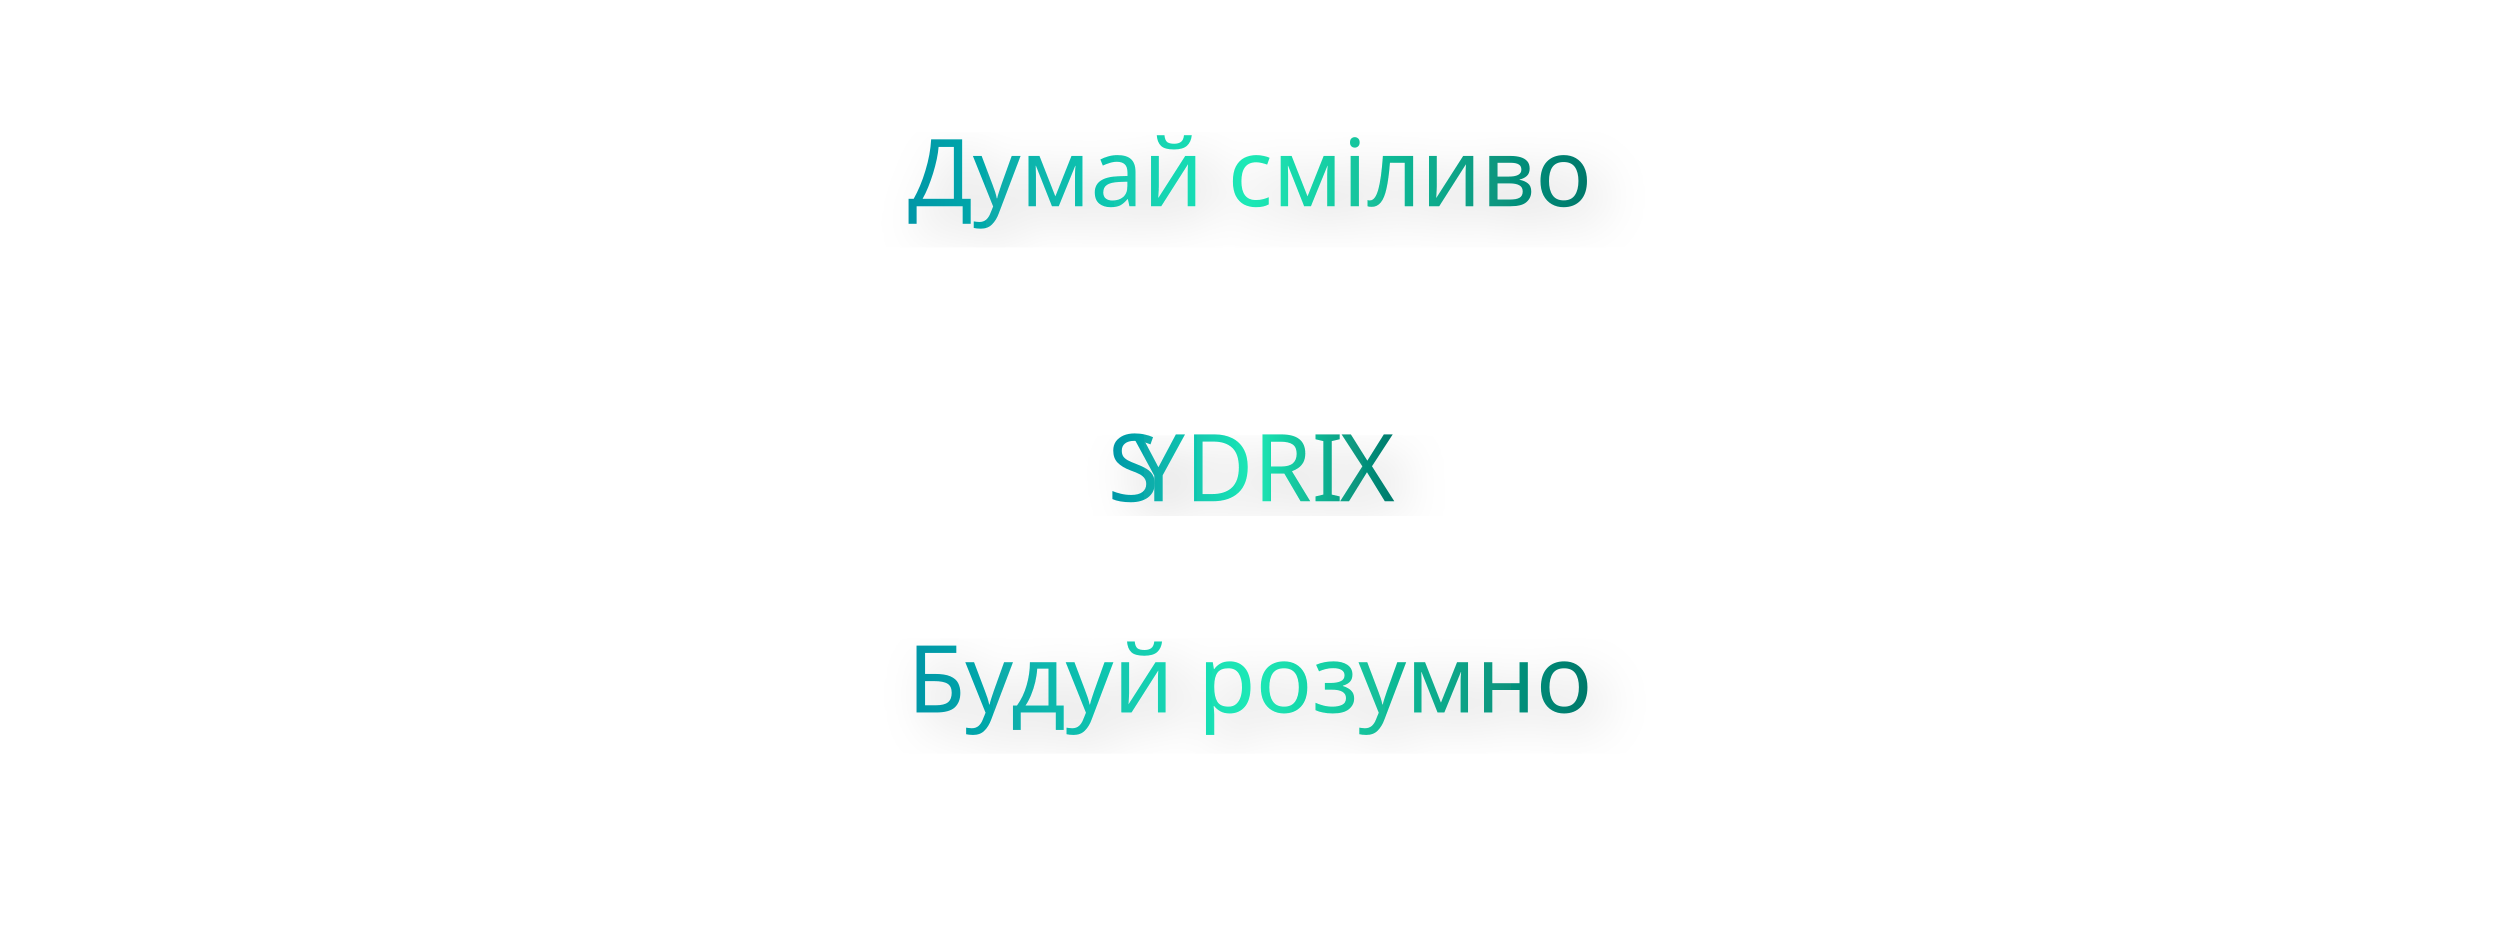
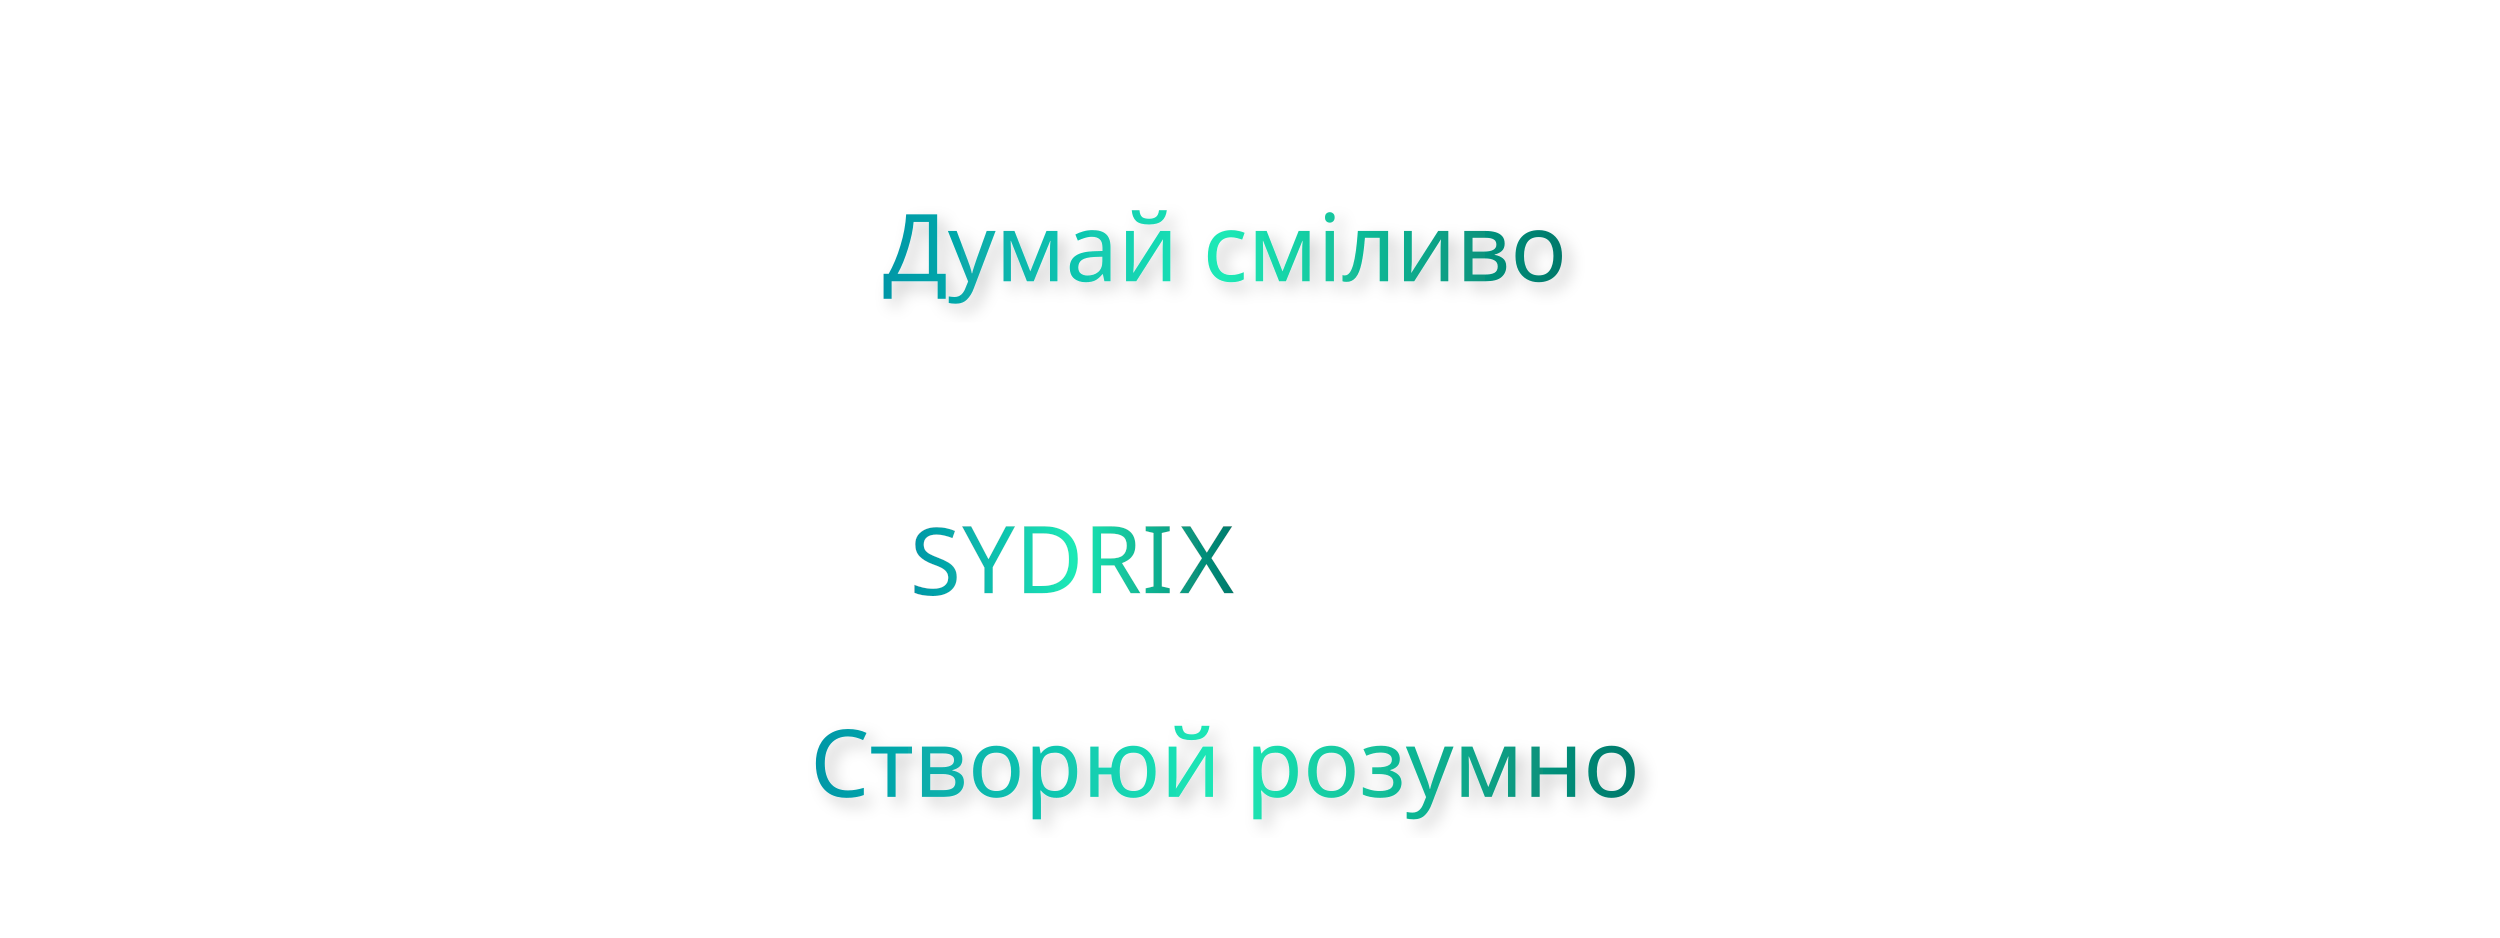
- <svg xmlns="http://www.w3.org/2000/svg" width="100%" height="auto" viewBox="0 0 320 120" preserveAspectRatio="xMidYMid meet">
+ <svg xmlns="http://www.w3.org/2000/svg" viewBox="0 0 320 120">
  <defs>
+     <filter id="embossShadow" width="200%" height="200%" x="-50%" y="-50%">
+       <feDropShadow dx="2" dy="2" flood-color="rgba(0,0,0,0.3)" stdDeviation="2" />
+       <feGaussianBlur in="SourceAlpha" result="blur" stdDeviation="1" />
+       <feSpecularLighting in="blur" lighting-color="#fff" result="specOut" specularConstant=".6" specularExponent="12" surfaceScale="4">
+         <fePointLight x="-80" y="-80" z="200" />
+       </feSpecularLighting>
+       <feComposite in="specOut" in2="SourceAlpha" operator="in" result="lit" />
+       <feMerge>
+         <feMergeNode in="ds" />
+         <feMergeNode in="lit" />
+         <feMergeNode in="SourceGraphic" />
+       </feMerge>
+     </filter>
+     <filter id="textShadow" width="140%" height="140%" x="-20%" y="-20%">
+       <feDropShadow dx="1" dy="1" flood-color="rgba(0,0,0,0.2)" stdDeviation="1" />
+     </filter>
    <linearGradient id="grad" x1="0%" x2="100%" y1="0%" y2="0%">
      <stop offset="0%" stop-color="#0097a7">
        <animate attributeName="stop-color" dur="8s" repeatCount="indefinite" values="#0097a7;#00bcd4;#1de9b6;#00897b;#00796b;#0097a7" />
      </stop>
      <stop offset="50%" stop-color="#1de9b6">
        <animate attributeName="stop-color" dur="8s" repeatCount="indefinite" values="#1de9b6;#00897b;#00796b;#0097a7;#00bcd4;#1de9b6" />
      </stop>
      <stop offset="100%" stop-color="#00796b">
        <animate attributeName="stop-color" dur="8s" repeatCount="indefinite" values="#00796b;#0097a7;#00bcd4;#1de9b6;#00897b;#00796b" />
      </stop>
    </linearGradient>
-     <filter id="soft-shadow" x="-20%" y="-20%" width="140%" height="140%">
-       <feDropShadow dx="2" dy="2" stdDeviation="3" flood-color="rgba(0,0,0,0.2)" />
-     </filter>
  </defs>
-   <style>
-     text {
-       font-family: Verdana, sans-serif;
-       fill: url(#grad);
-       filter: url(#soft-shadow);
-     }
-     .tagline {
-       font-size: 1.1rem;           /* ≈24px при базовому 20px */
-     }
-     .brand {
-       font-size: 3.8rem;           /* ≈74px */
-       dominant-baseline: middle;
-     }
-     .brand tspan:first-child,
-     .brand tspan:last-child {
-       font-size: 7rem;           /* ≈82px для S і X */
-     }
-   </style>
-   <text class="tagline" x="50%" y="22%" text-anchor="middle">
-     Думай сміливо
+   <style>text{font-family:Verdana,sans-serif;fill:url(#grad);text-anchor:middle}.tagline{font-size:1.1rem;filter:url(#textShadow)}.brand{font-size:3rem;filter:url(#embossShadow);dominant-baseline:middle}.brand tspan:first-child,.brand tspan:last-child{font-size:7rem}.mid{font-size:4rem;fill-opacity:1}</style>
+   <text x="49%" y="30%" class="tagline">Думай сміливо</text>
+   <text x="42.5%" y="60%" class="brand">
+     <tspan dx=".2em">S</tspan>
+     <tspan class="mid" dx="-.25em" dy="-.02em">YDRI</tspan>
+     <tspan dx="-.2em">X</tspan>
  </text>
-   <text class="brand" x="50%" y="50%" text-anchor="middle">
-     <tspan dx="0.025em">S</tspan>
-     <tspan dx="-0.55em">YDRI</tspan>
-     <tspan dx="-0.3em">X</tspan>
-   </text>
-   <text class="tagline" x="50%" y="76%" text-anchor="middle">
-     Будуй розумно
-   </text>
+   <text x="49%" y="85%" class="tagline">Створюй розумно</text>
</svg>
